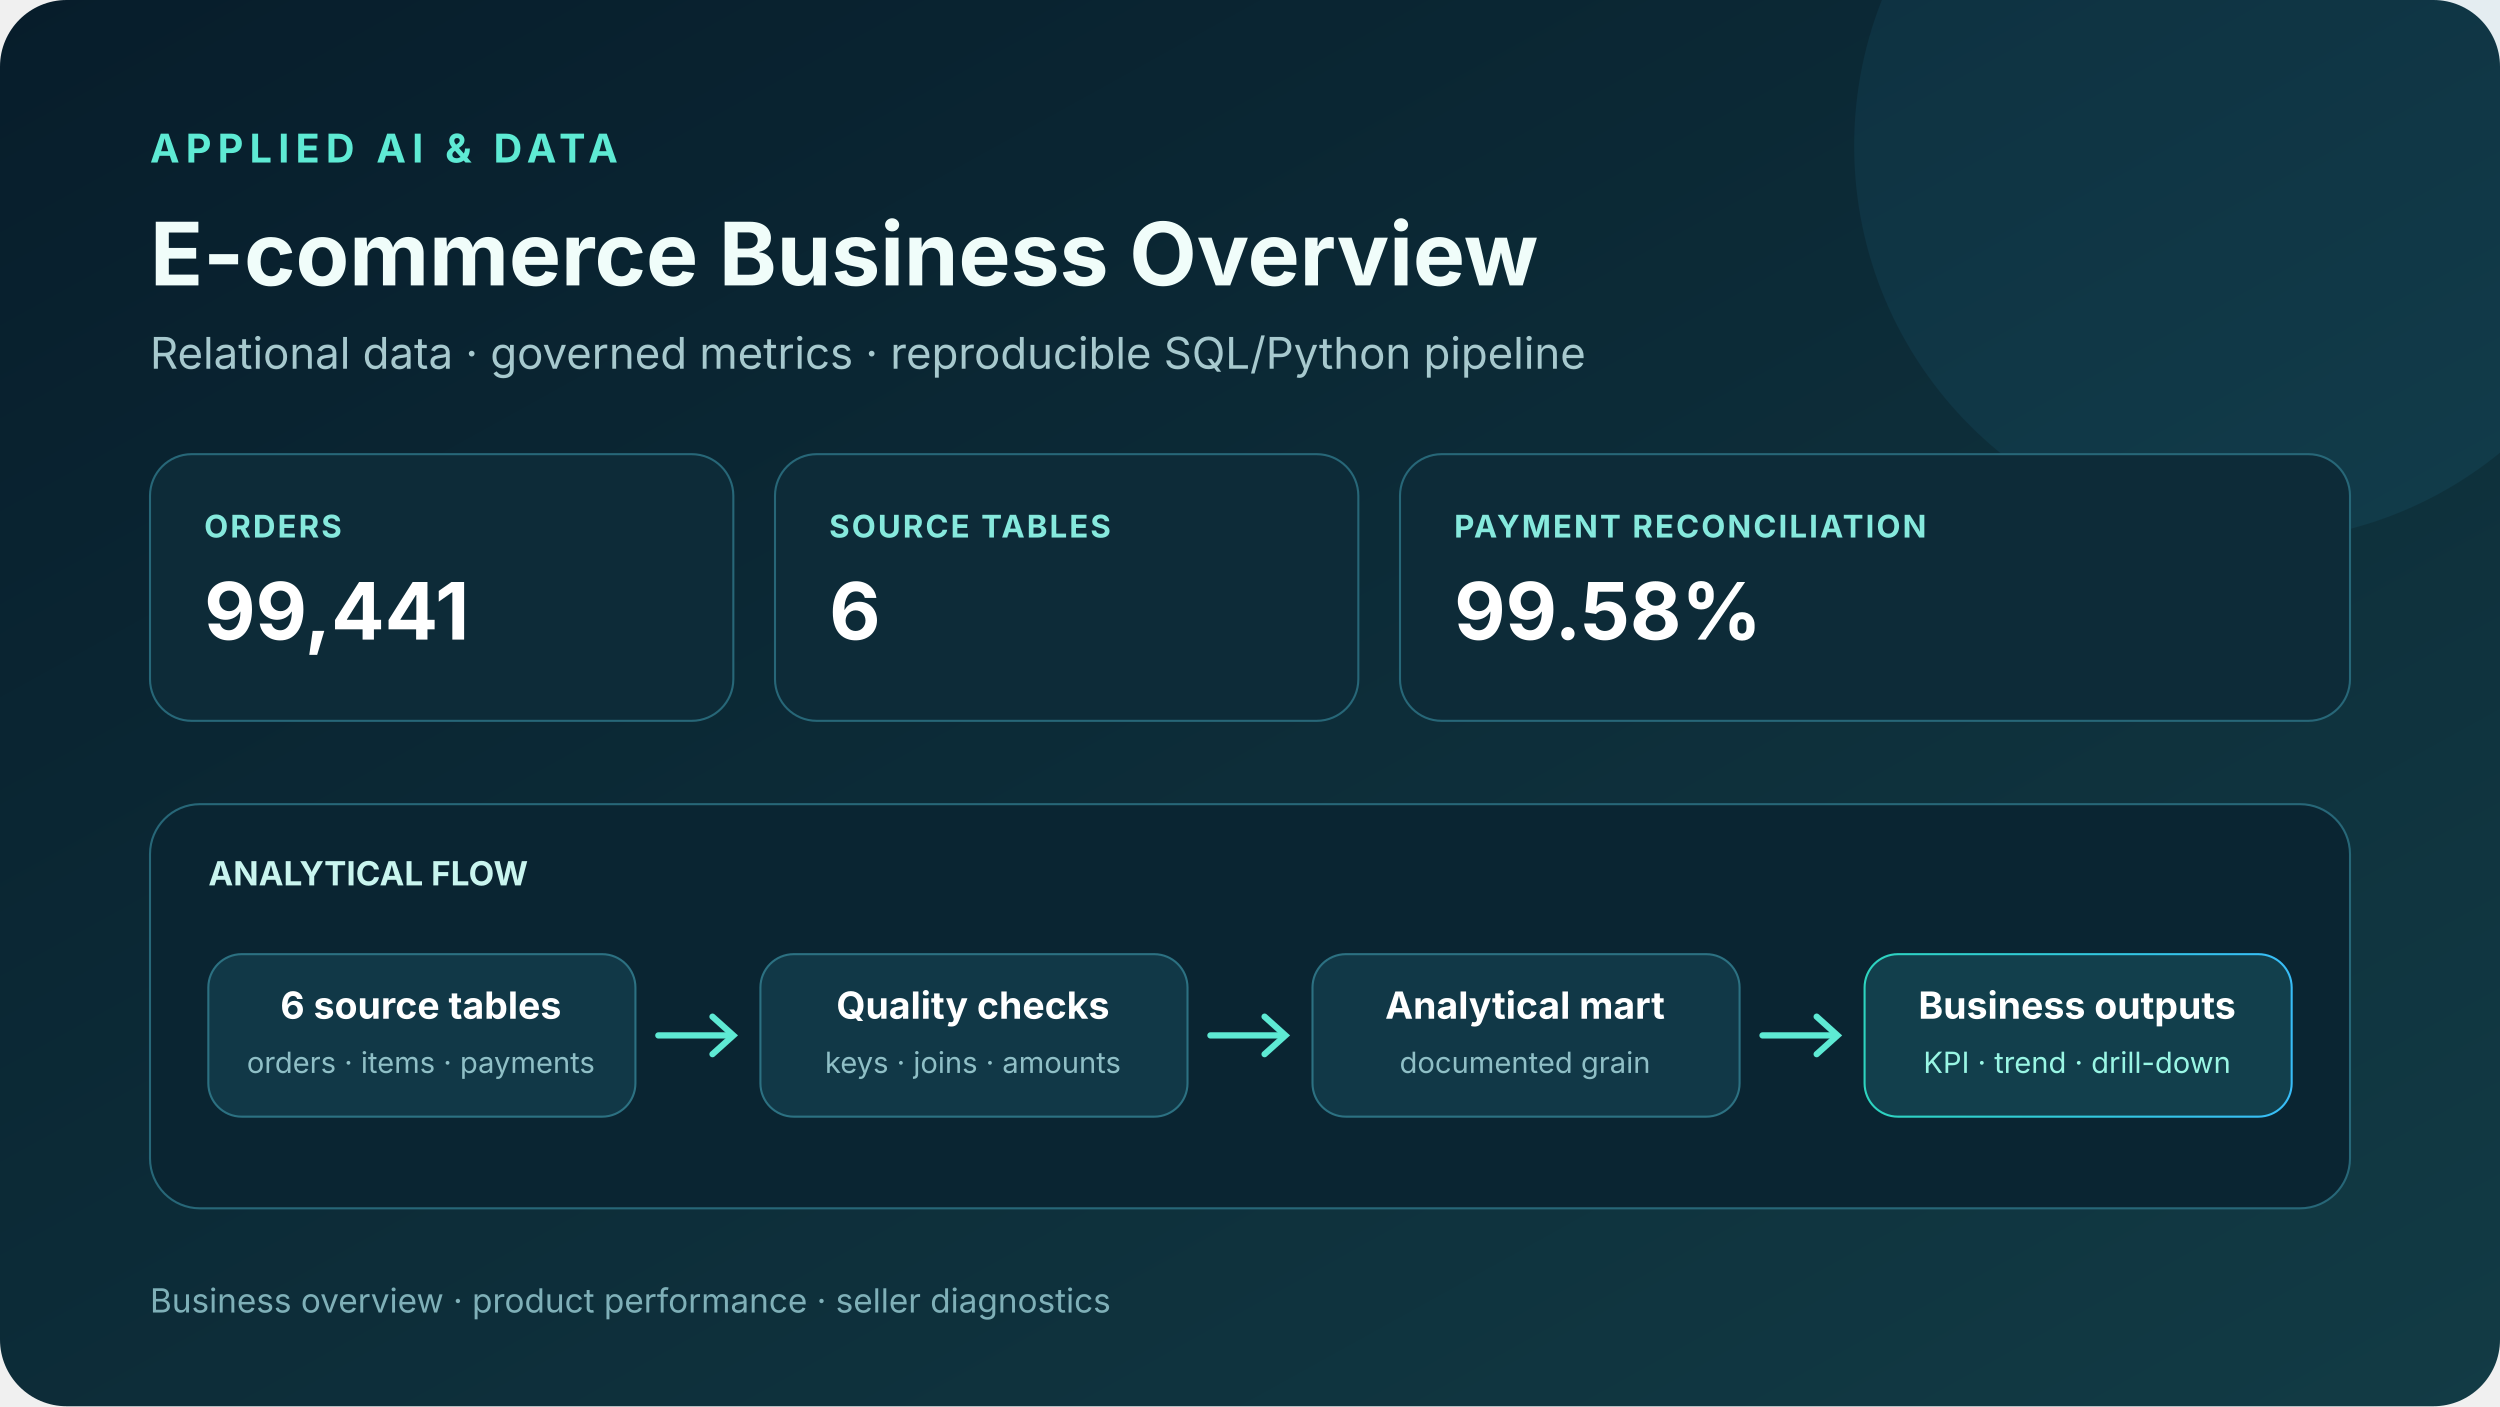
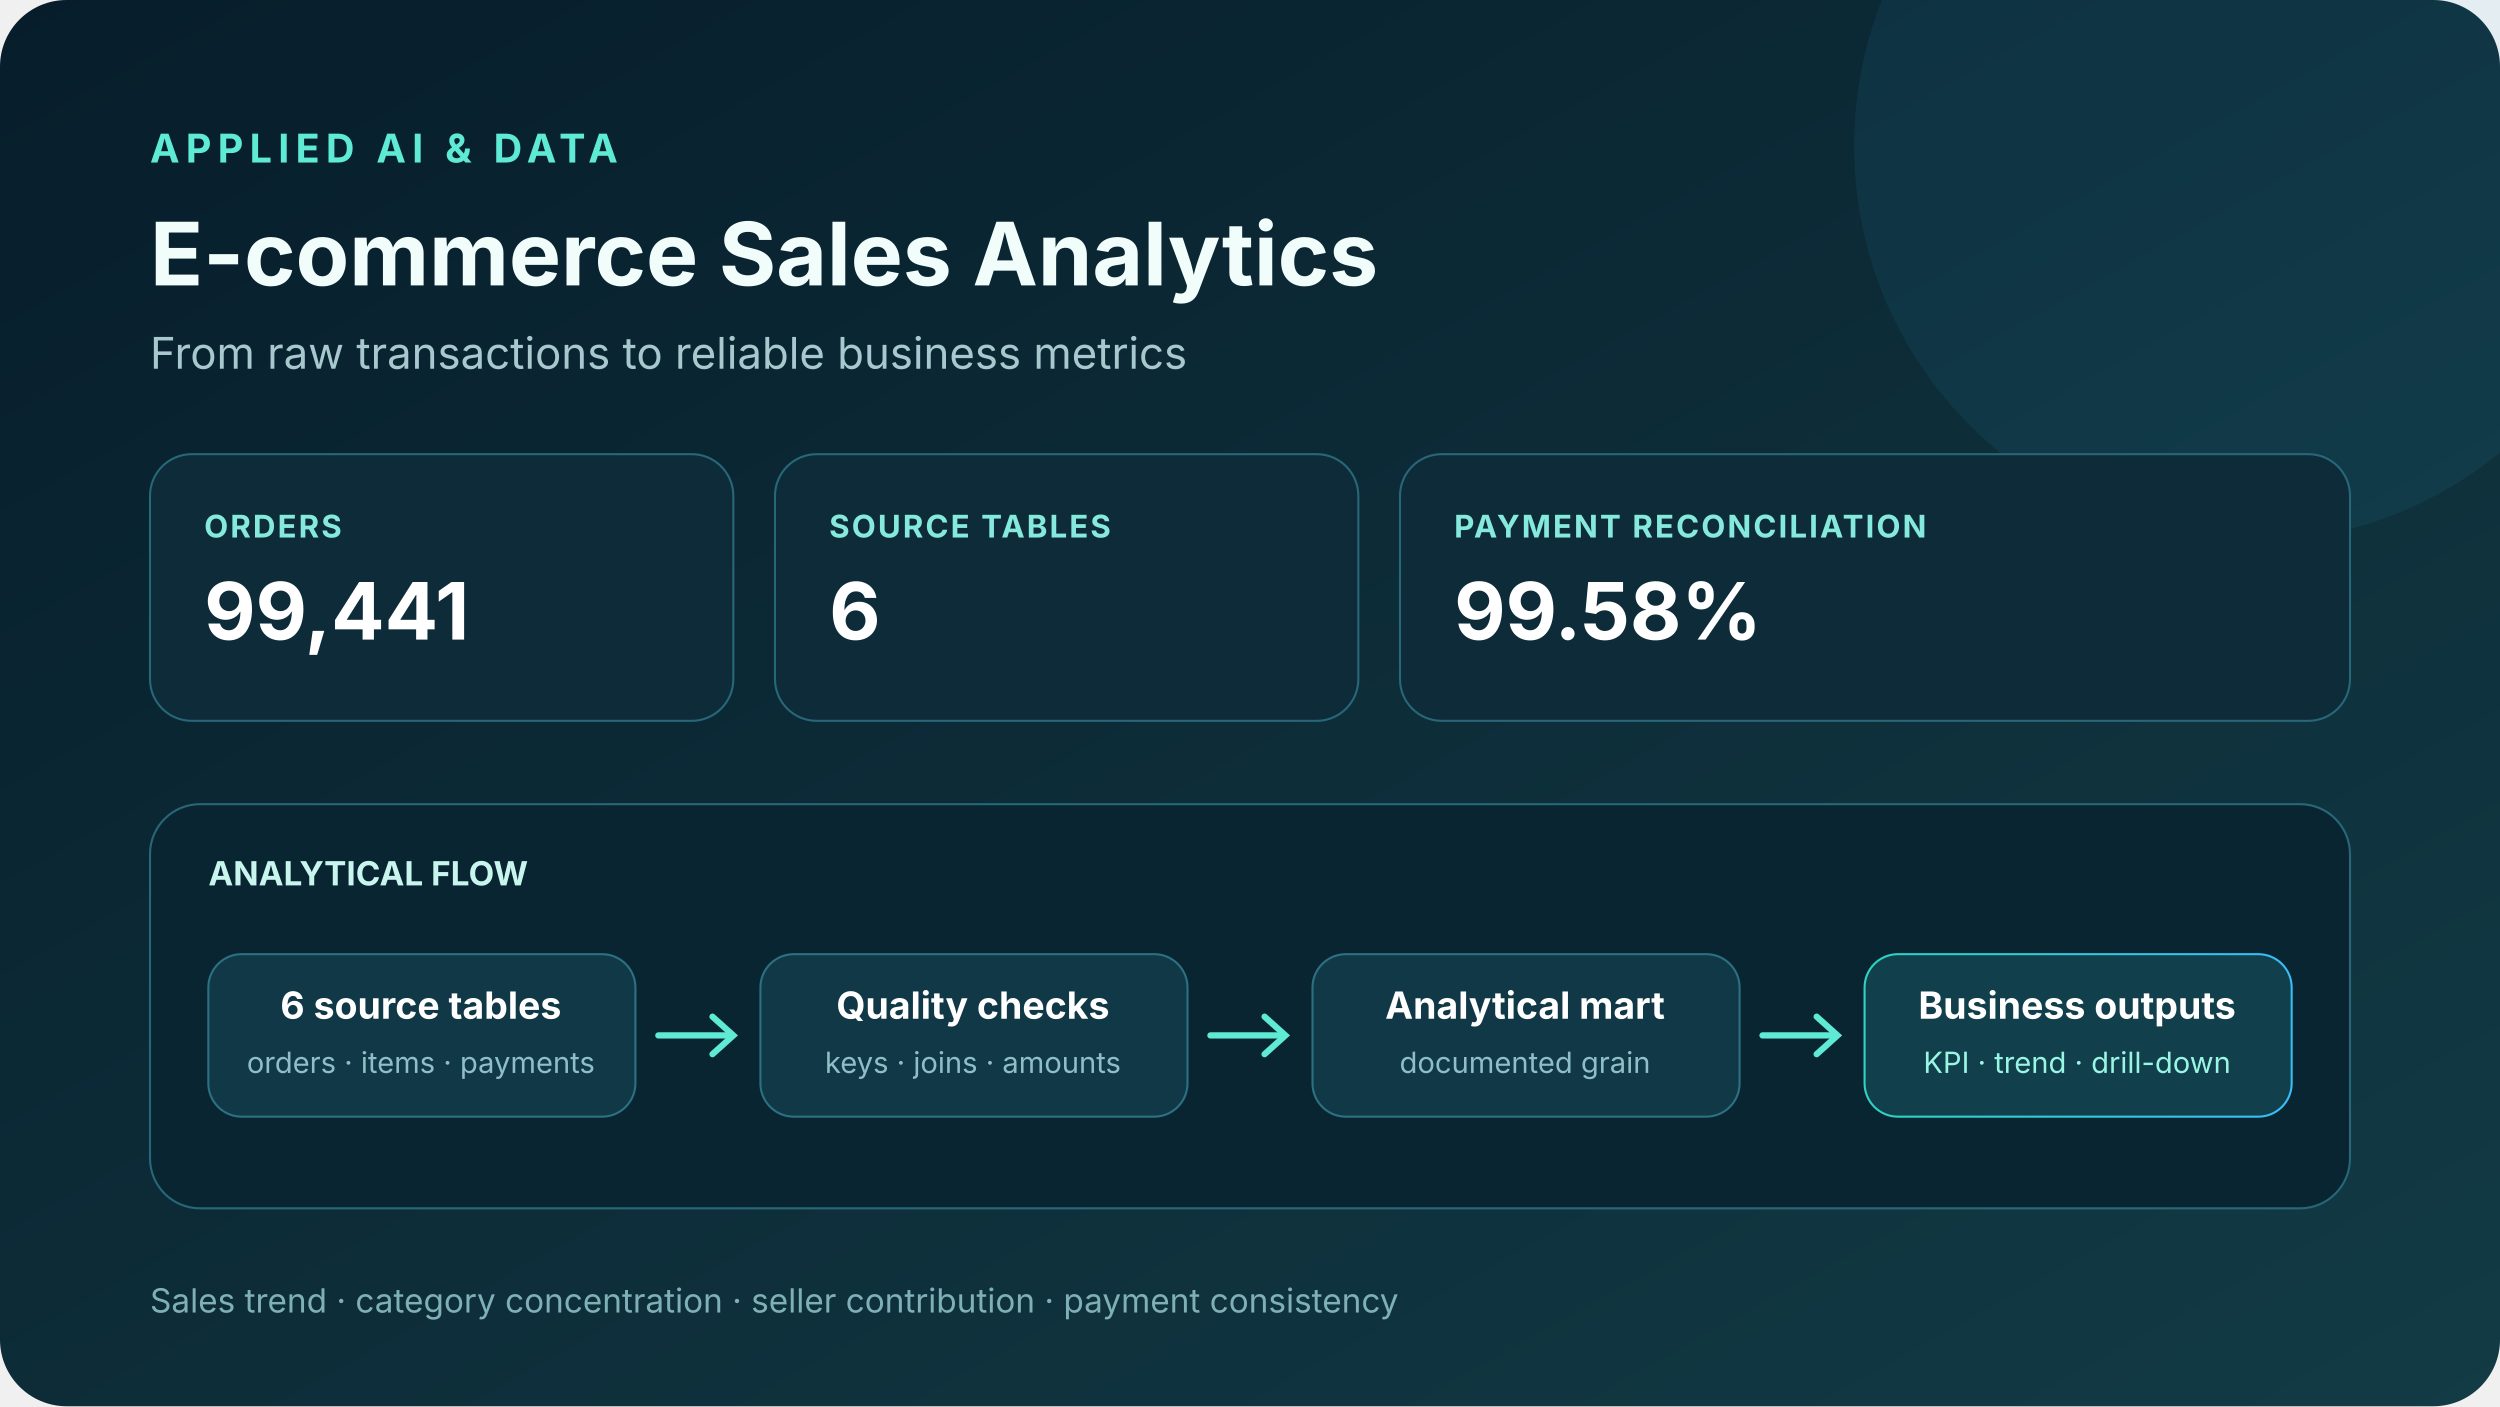
<svg xmlns="http://www.w3.org/2000/svg" width="1200" height="675" viewBox="0 0 1200 675" role="img" aria-labelledby="title desc">
  <defs>
    <linearGradient id="bg" x1="0" y1="0" x2="1" y2="1">
      <stop offset="0" stop-color="#071d2b" />
      <stop offset="1" stop-color="#123b45" />
    </linearGradient>
    <linearGradient id="accent" x1="0" y1="0" x2="1" y2="0">
      <stop offset="0" stop-color="#2dd4bf" />
      <stop offset="1" stop-color="#38bdf8" />
    </linearGradient>
  </defs>
  <rect width="1200" height="675" rx="32" fill="url(#bg)" />
  <circle cx="1080" cy="70" r="190" fill="#38bdf8" opacity=".07" />
  <text x="72" y="78" fill="#5eead4" font-family="Inter,Arial,sans-serif" font-size="19" font-weight="700" letter-spacing="3">APPLIED AI &amp; DATA</text>
-   <text x="72" y="137" fill="#f0fdfa" font-family="Inter,Arial,sans-serif" font-size="42" font-weight="750">E-commerce Business Overview</text>
-   <text x="72" y="177" fill="#a7c9ce" font-family="Inter,Arial,sans-serif" font-size="21">Relational data · governed metrics · reproducible SQL/Python pipeline</text>
+   <text x="72" y="137" fill="#f0fdfa" font-family="Inter,Arial,sans-serif" font-size="42" font-weight="750">E-commerce Sales Analytics</text>
+   <text x="72" y="177" fill="#a7c9ce" font-family="Inter,Arial,sans-serif" font-size="21">From raw transactions to reliable business metrics</text>
  <g font-family="Inter,Arial,sans-serif">
    <rect x="72" y="218" width="280" height="128" rx="20" fill="#0d2b38" stroke="#276778" />
    <text x="98" y="258" fill="#86e9dd" font-size="15" font-weight="700" letter-spacing="1">ORDERS</text>
    <text x="98" y="307" fill="#ffffff" font-size="38" font-weight="750">99,441</text>
    <rect x="372" y="218" width="280" height="128" rx="20" fill="#0d2b38" stroke="#276778" />
    <text x="398" y="258" fill="#86e9dd" font-size="15" font-weight="700" letter-spacing="1">SOURCE TABLES</text>
    <text x="398" y="307" fill="#ffffff" font-size="38" font-weight="750">6</text>
    <rect x="672" y="218" width="456" height="128" rx="20" fill="#0d2b38" stroke="#276778" />
    <text x="698" y="258" fill="#86e9dd" font-size="15" font-weight="700" letter-spacing="1">PAYMENT RECONCILIATION</text>
    <text x="698" y="307" fill="#ffffff" font-size="38" font-weight="750">99.58%</text>
  </g>
  <rect x="72" y="386" width="1056" height="194" rx="24" fill="#0a2532" stroke="#276778" />
  <text x="100" y="425" fill="#c9f5ef" font-family="Inter,Arial,sans-serif" font-size="16" font-weight="700">ANALYTICAL FLOW</text>
  <g font-family="Inter,Arial,sans-serif" text-anchor="middle">
    <rect x="100" y="458" width="205" height="78" rx="16" fill="#113847" stroke="#2c7182" />
    <text x="202" y="489" fill="#ffffff" font-size="18" font-weight="700">6 source tables</text>
    <text x="202" y="515" fill="#8fbfc6" font-size="14">orders · items · payments</text>
    <rect x="365" y="458" width="205" height="78" rx="16" fill="#113847" stroke="#2c7182" />
    <text x="467" y="489" fill="#ffffff" font-size="18" font-weight="700">Quality checks</text>
    <text x="467" y="515" fill="#8fbfc6" font-size="14">keys · joins · amounts</text>
    <rect x="630" y="458" width="205" height="78" rx="16" fill="#113847" stroke="#2c7182" />
    <text x="732" y="489" fill="#ffffff" font-size="18" font-weight="700">Analytical mart</text>
    <text x="732" y="515" fill="#8fbfc6" font-size="14">documented grain</text>
    <rect x="895" y="458" width="205" height="78" rx="16" fill="#123f4c" stroke="url(#accent)" />
    <text x="997" y="489" fill="#ffffff" font-size="18" font-weight="700">Business outputs</text>
    <text x="997" y="515" fill="#99f6e4" font-size="14">KPI · trend · drill-down</text>
  </g>
  <g stroke="#5eead4" stroke-width="3" stroke-linecap="round" fill="none">
    <path d="M316 497h35" />
    <path d="m342 488 10 9-10 9" />
    <path d="M581 497h35" />
    <path d="m607 488 10 9-10 9" />
    <path d="M846 497h35" />
    <path d="m872 488 10 9-10 9" />
  </g>
-   <text x="72" y="630" fill="#7fb0b8" font-family="Inter,Arial,sans-serif" font-size="16">Business overview · product performance · seller diagnostics</text>
+   <text x="72" y="630" fill="#7fb0b8" font-family="Inter,Arial,sans-serif" font-size="16">Sales trend · category concentration · seller contribution · payment consistency</text>
</svg>
